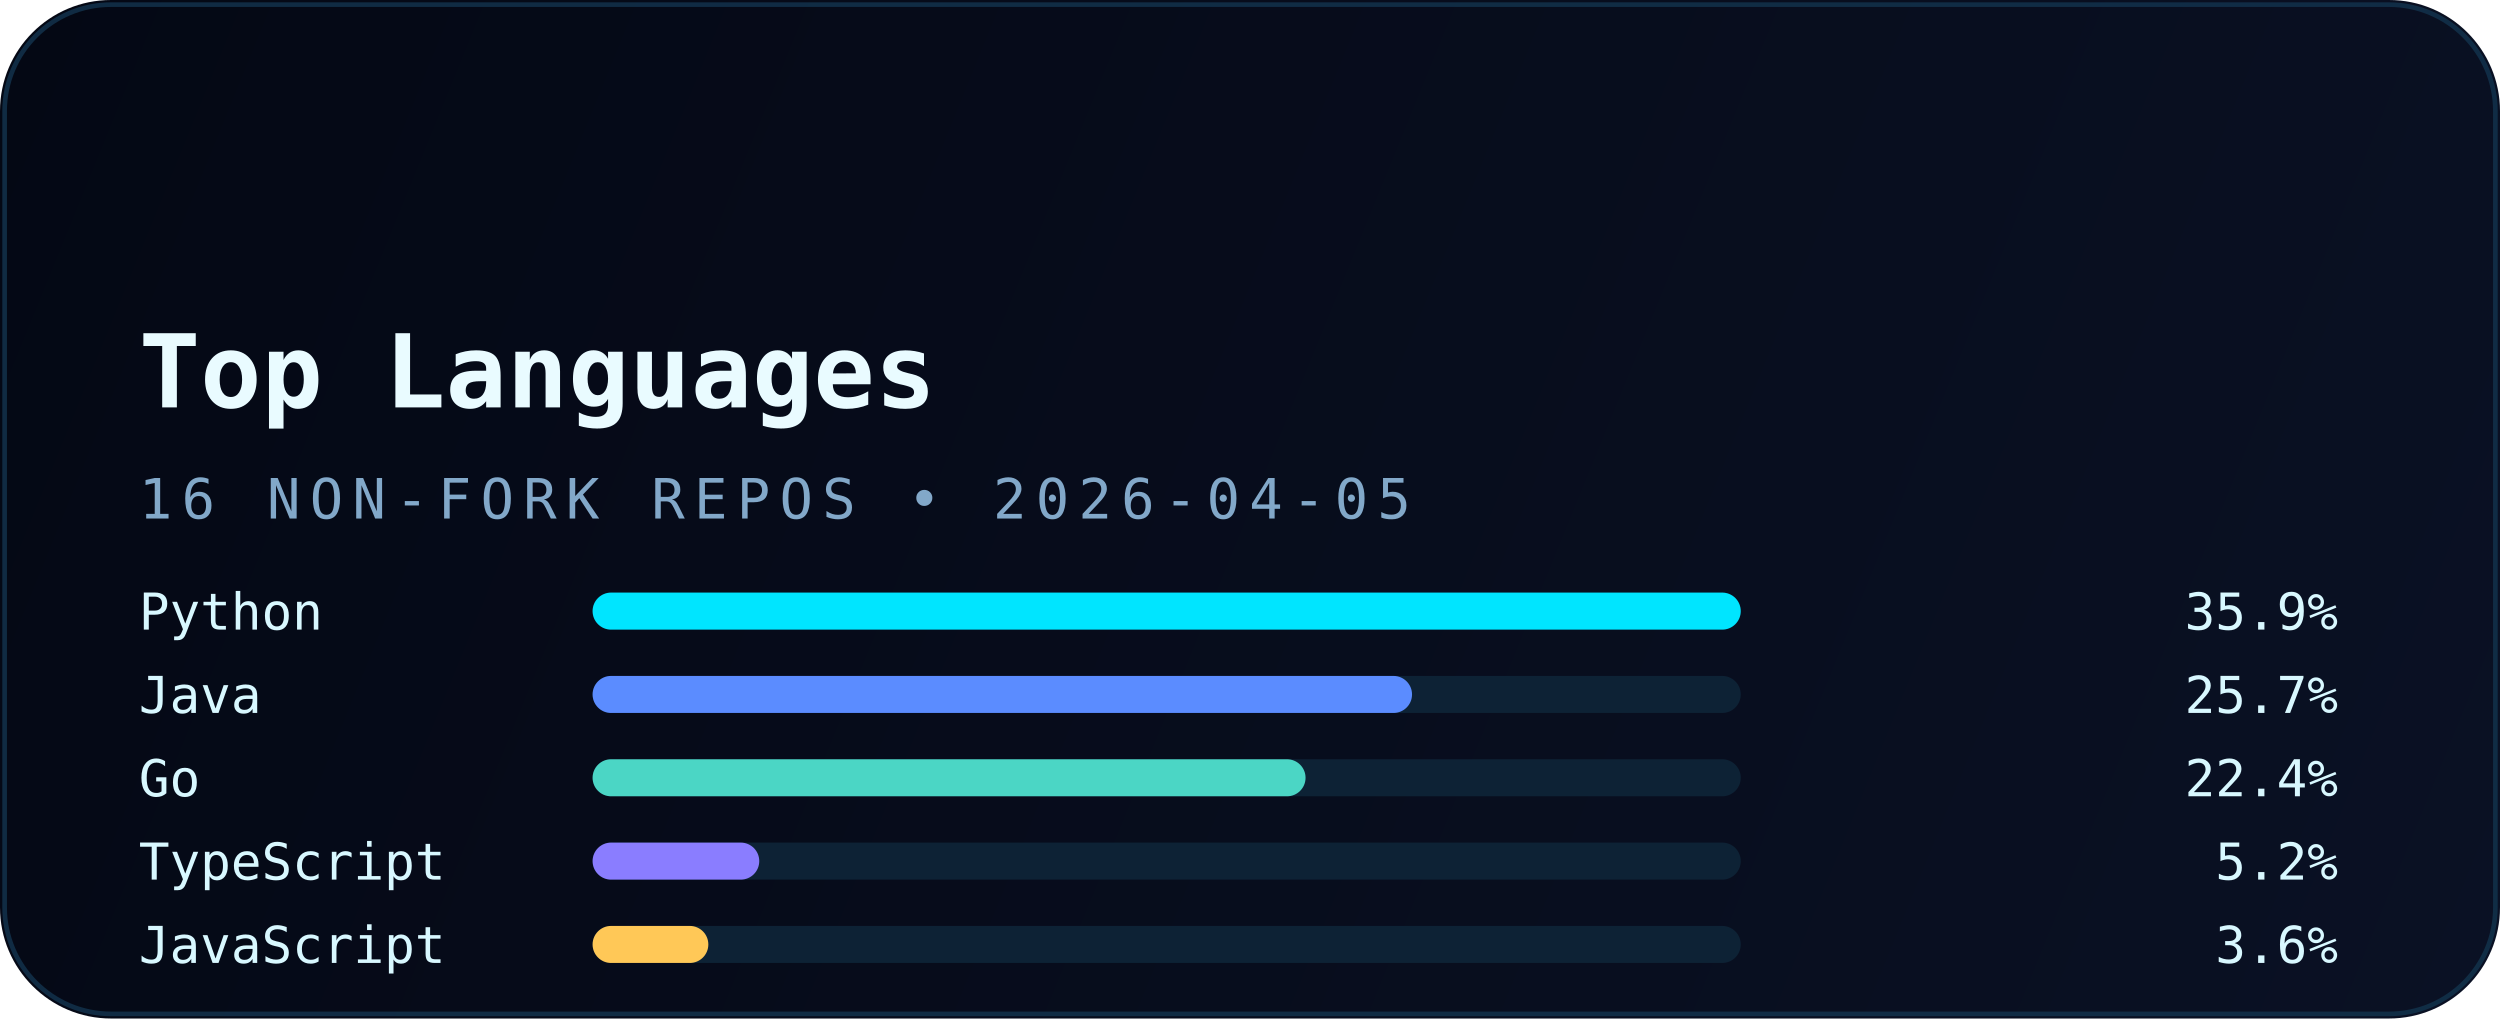
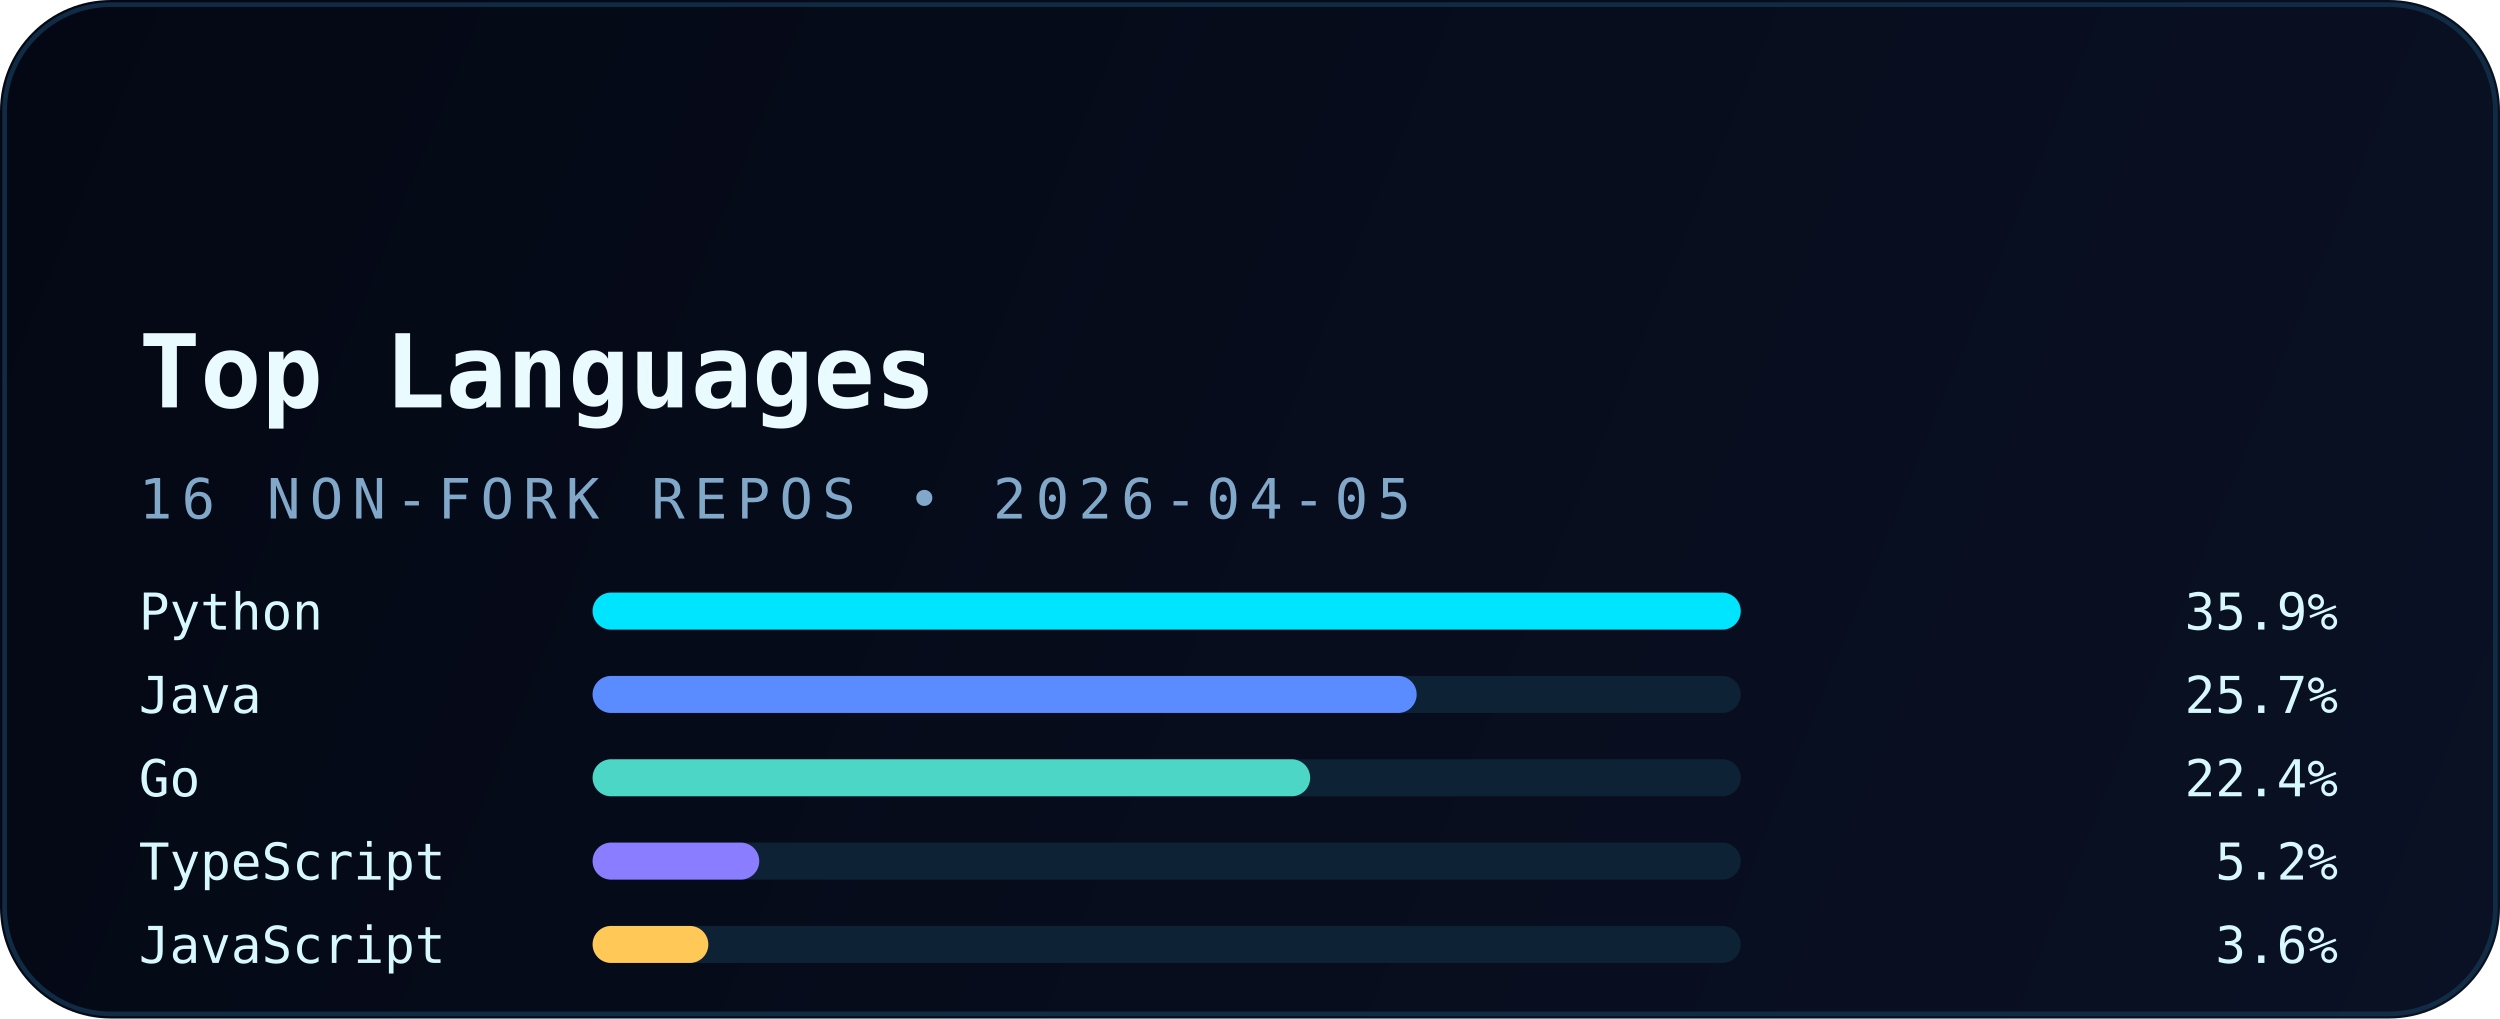
<svg xmlns="http://www.w3.org/2000/svg" width="540" height="220" viewBox="0 0 540 220" fill="none" role="img" aria-labelledby="title desc">
  <defs>
    <linearGradient id="bg" x1="0" y1="0" x2="540" y2="220" gradientUnits="userSpaceOnUse">
      <stop stop-color="#040814" />
      <stop offset="1" stop-color="#0A1124" />
    </linearGradient>
    <linearGradient id="accent" x1="30" y1="0" x2="510" y2="0" gradientUnits="userSpaceOnUse">
      <stop stop-color="#00E5FF" />
      <stop offset="1" stop-color="#5B8CFF" />
    </linearGradient>
    <filter id="glow" x="-20%" y="-20%" width="140%" height="140%" color-interpolation-filters="sRGB">
      <feGaussianBlur stdDeviation="6" result="blur" />
      <feMerge>
        <feMergeNode in="blur" />
        <feMergeNode in="SourceGraphic" />
      </feMerge>
    </filter>
  </defs>
  <rect width="540" height="220" rx="24" fill="url(#bg)" />
  <rect x="1" y="1" width="538" height="218" rx="23" stroke="#12324B" stroke-opacity="0.85" />
  <path d="M30 54H120" stroke="url(#accent)" stroke-width="3.5" stroke-linecap="round" filter="url(#glow)" />
  <text x="30" y="88" fill="#E9FBFF" font-family="JetBrains Mono, Consolas, monospace" font-size="22" font-weight="700">Top Languages</text>
  <text x="30" y="112" fill="#82A8C9" font-family="JetBrains Mono, Consolas, monospace" font-size="12" letter-spacing="2">16 NON-FORK REPOS • 2026-04-05</text>
  <g font-family="JetBrains Mono, Consolas, monospace" font-size="11">
    <text x="30" y="136" fill="#D8F8FF">Python</text>
    <rect x="128" y="128" width="248" height="8" rx="4" fill="#0D2235" />
    <rect x="128" y="128" width="248" height="8" rx="4" fill="#00E5FF" />
    <text x="505" y="136" text-anchor="end" fill="#D8F8FF">35.9%</text>
    <text x="30" y="154" fill="#D8F8FF">Java</text>
    <rect x="128" y="146" width="248" height="8" rx="4" fill="#0D2235" />
-     <rect x="128" y="146" width="177" height="8" rx="4" fill="#5B8CFF" />
+     <rect x="128" y="146" width="178" height="8" rx="4" fill="#5B8CFF" />
    <text x="505" y="154" text-anchor="end" fill="#D8F8FF">25.7%</text>
    <text x="30" y="172" fill="#D8F8FF">Go</text>
    <rect x="128" y="164" width="248" height="8" rx="4" fill="#0D2235" />
-     <rect x="128" y="164" width="154" height="8" rx="4" fill="#4BD6C5" />
+     <rect x="128" y="164" width="155" height="8" rx="4" fill="#4BD6C5" />
    <text x="505" y="172" text-anchor="end" fill="#D8F8FF">22.4%</text>
    <text x="30" y="190" fill="#D8F8FF">TypeScript</text>
    <rect x="128" y="182" width="248" height="8" rx="4" fill="#0D2235" />
    <rect x="128" y="182" width="36" height="8" rx="4" fill="#8A7DFF" />
    <text x="505" y="190" text-anchor="end" fill="#D8F8FF">5.2%</text>
    <text x="30" y="208" fill="#D8F8FF">JavaScript</text>
    <rect x="128" y="200" width="248" height="8" rx="4" fill="#0D2235" />
    <rect x="128" y="200" width="25" height="8" rx="4" fill="#FFC857" />
    <text x="505" y="208" text-anchor="end" fill="#D8F8FF">3.6%</text>
  </g>
</svg>
